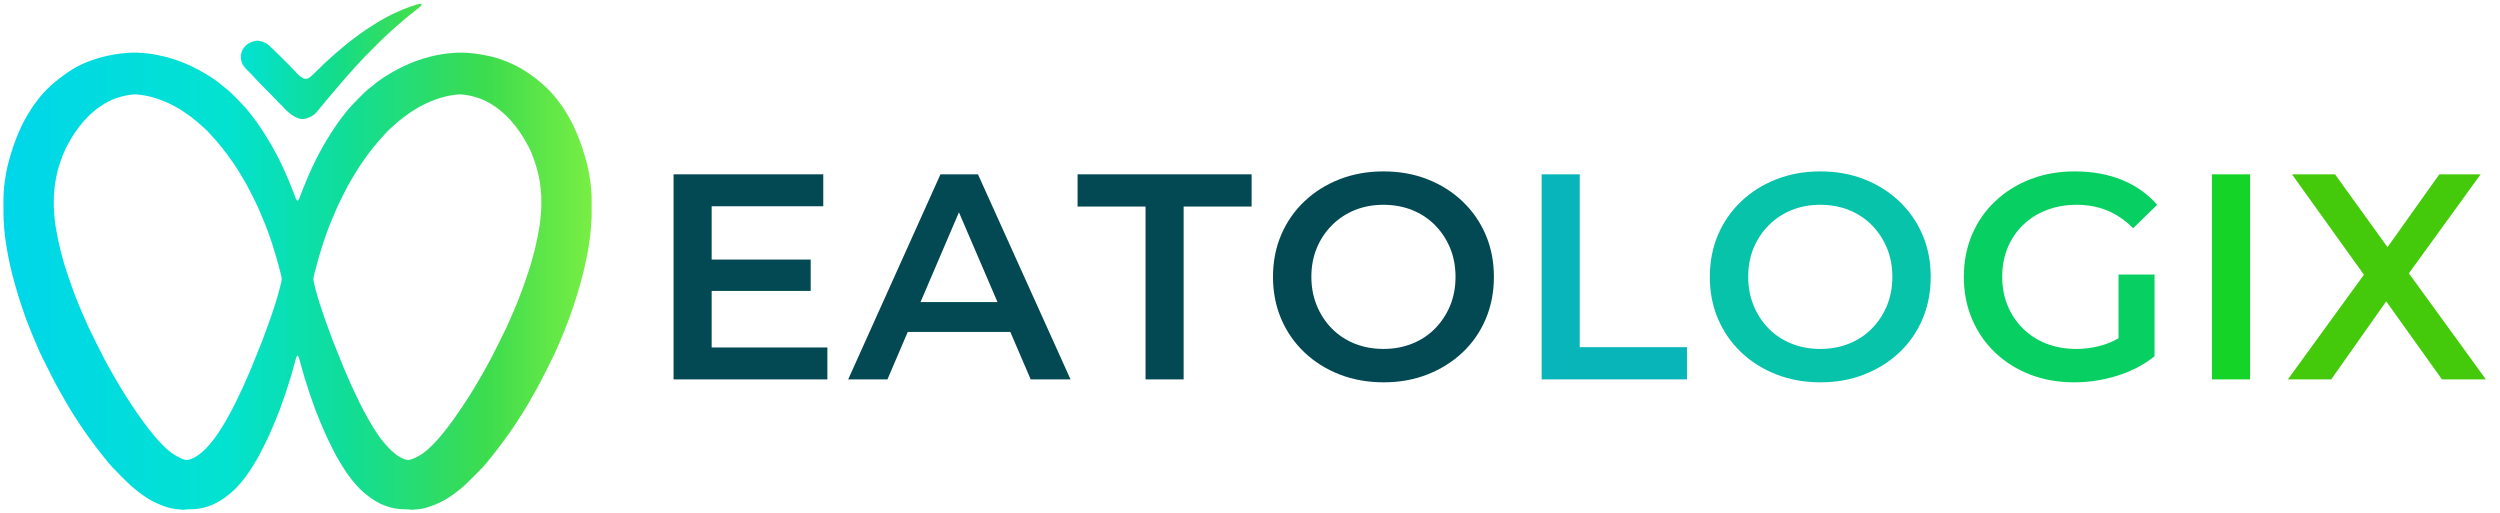
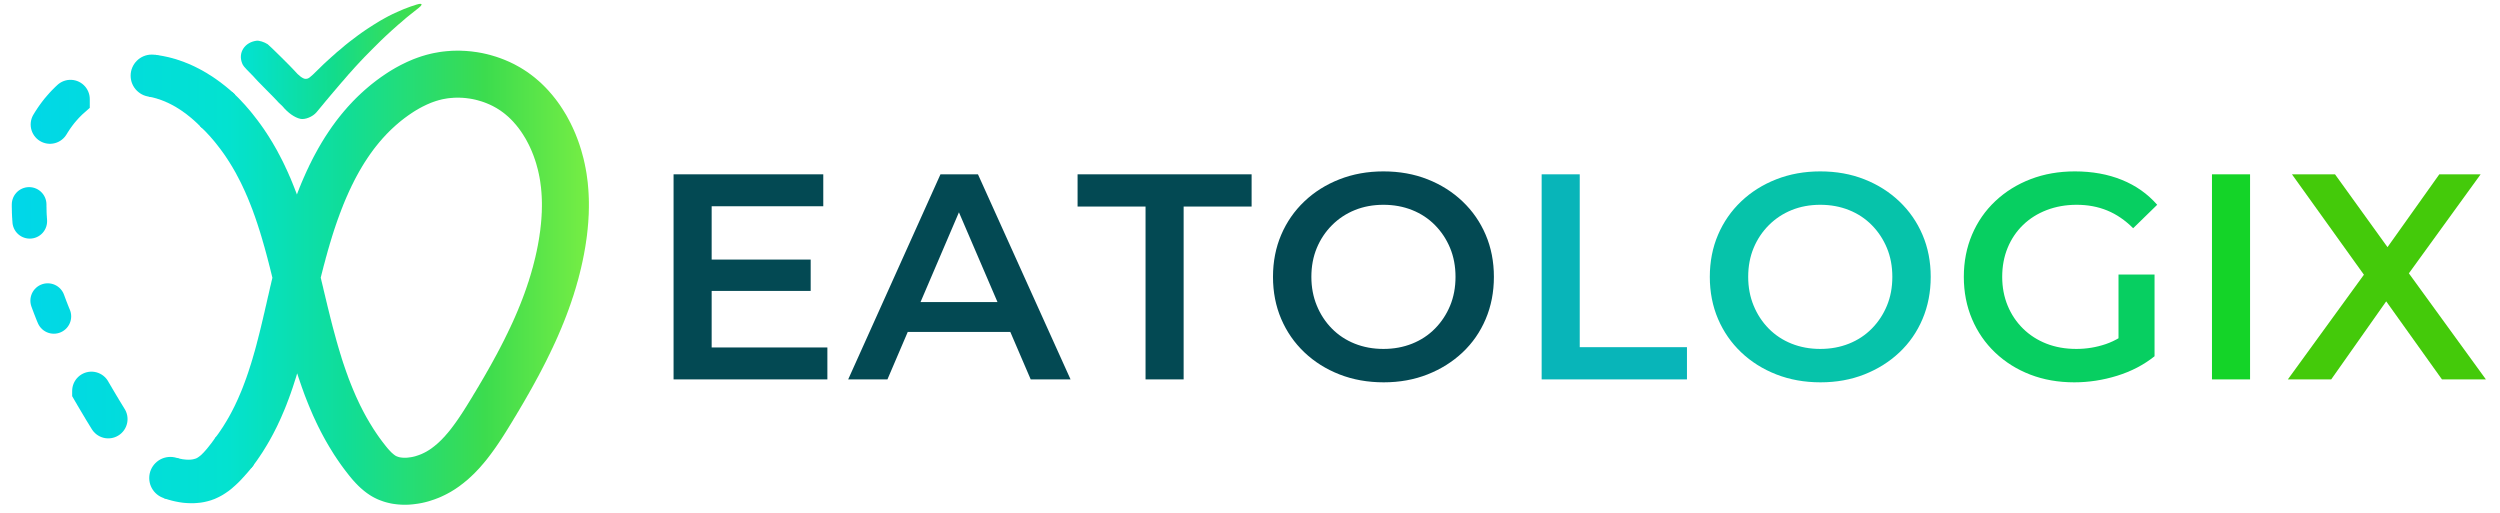
<svg xmlns="http://www.w3.org/2000/svg" viewBox="101 140 4369 896" role="img" aria-label="EATOLOGIX">
  <defs>
    <linearGradient id="hg" gradientUnits="userSpaceOnUse" x1="107" y1="0" x2="1134" y2="0">
      <stop offset="0" stop-color="#00D6EA" />
      <stop offset=".38" stop-color="#03E2D0" />
      <stop offset=".58" stop-color="#10DD98" />
      <stop offset=".82" stop-color="#3CDC4E" />
      <stop offset="1" stop-color="#78EE44" />
    </linearGradient>
    <linearGradient id="hc" gradientUnits="userSpaceOnUse" x1="530" y1="0" x2="840" y2="0">
      <stop offset="0" stop-color="#03E2D0" />
      <stop offset=".5" stop-color="#12DC8C" />
      <stop offset="1" stop-color="#46DE46" />
    </linearGradient>
  </defs>
-   <path d="M416.8,1030.5 C415.4,1030.2 413.3,1030.0 412.2,1030.0 C399.7,1029.9 377.5,1022.1 360.8,1012.0 C353.5,1007.6 343.5,1000.4 336.3,994.3 C334.6,992.8 331.7,990.5 330.0,989.0 C326.3,986.0 299.5,959.1 297.1,956.2 C296.3,955.1 294.7,953.3 293.6,952.2 C291.5,950.0 290.4,948.6 281.7,937.8 C256.1,905.8 233.3,872.6 215.0,840.5 C212.6,836.4 210.0,831.7 207.0,826.4 C205.8,824.4 204.1,821.5 203.2,819.8 C202.2,818.2 200.5,815.0 199.4,812.8 C198.3,810.5 196.7,807.7 196.0,806.4 C194.2,803.5 173.2,761.5 171.0,756.6 C170.1,754.5 168.3,750.4 167.0,747.5 C162.7,738.0 152.7,713.8 149.5,704.9 C148.7,702.8 147.3,699.2 146.5,697.1 C138.1,674.6 128.0,642.1 121.9,617.5 C117.3,599.1 113.0,577.4 110.5,559.0 C110.2,556.7 109.7,553.6 109.5,552.0 C109.2,550.4 109.0,548.0 109.0,546.5 C109.0,545.0 108.8,542.6 108.5,541.0 C108.2,539.4 108.0,536.3 108.0,534.0 C108.0,531.7 107.8,528.6 107.5,527.0 C106.8,522.8 106.8,479.2 107.5,475.0 C107.8,473.4 108.0,471.0 108.0,469.7 C108.0,468.3 108.2,465.6 108.5,463.7 C108.8,461.7 109.2,458.3 109.5,456.0 C112.0,437.2 115.9,421.2 123.7,397.3 C127.0,387.4 133.1,371.9 135.8,366.5 C136.7,364.7 138.1,361.5 139.0,359.5 C139.9,357.5 141.2,354.8 142.0,353.6 C142.7,352.3 144.1,349.8 145.0,348.0 C145.9,346.2 147.8,342.8 149.3,340.4 C154.6,331.8 157.1,327.8 158.5,325.8 C162.2,320.6 165.7,315.9 168.1,312.9 C169.6,311.1 171.7,308.5 172.8,307.2 C184.8,292.4 205.5,275.0 227.7,261.1 C247.1,249.0 274.3,239.4 301.8,235.0 C312.4,233.4 315.2,233.0 317.6,233.0 C318.8,233.0 321.3,232.8 323.0,232.5 C327.4,231.8 343.6,231.8 348.0,232.5 C349.7,232.8 352.4,233.0 354.0,233.0 C355.5,233.0 358.3,233.2 360.1,233.5 C369.1,234.8 370.9,235.1 376.5,236.2 C408.9,242.5 439.9,255.4 471.0,275.7 C478.1,280.3 486.5,286.8 500.2,298.1 C503.7,301.0 525.8,323.3 529.1,327.2 C541.0,341.4 548.8,351.7 557.5,364.8 C565.2,376.3 576.6,395.2 580.1,402.2 C581.0,403.9 582.3,406.3 583.0,407.5 C584.8,410.4 593.9,428.7 596.2,434.0 C597.3,436.3 598.9,440.0 599.9,442.3 C600.9,444.6 602.3,447.8 603.0,449.5 C603.7,451.1 605.1,454.3 606.0,456.5 C608.4,461.9 615.0,478.8 616.9,484.0 C619.9,492.7 622.1,492.7 625.1,484.0 C627.0,478.8 633.6,461.9 636.0,456.5 C636.9,454.3 638.3,451.1 639.0,449.5 C639.7,447.8 641.1,444.6 642.1,442.3 C643.1,440.0 644.7,436.3 645.8,434.0 C648.1,428.7 657.2,410.4 659.0,407.5 C659.7,406.3 661.0,403.9 661.9,402.2 C665.4,395.2 676.8,376.3 684.5,364.8 C693.2,351.7 701.0,341.4 712.9,327.2 C716.2,323.3 738.3,301.0 741.8,298.1 C755.5,286.8 763.9,280.3 771.0,275.7 C802.1,255.4 833.1,242.5 865.5,236.2 C871.1,235.1 872.9,234.8 881.9,233.5 C883.7,233.2 886.5,233.0 888.0,233.0 C889.6,233.0 892.3,232.8 894.0,232.5 C896.2,232.2 900.0,232.0 906.5,232.0 C913.0,232.0 916.8,232.2 919.0,232.5 C920.7,232.8 923.2,233.0 924.4,233.0 C929.9,233.0 952.5,236.9 962.5,239.5 C975.7,243.0 989.9,248.4 1002.8,254.9 C1025.8,266.4 1054.3,288.9 1069.2,307.2 C1070.3,308.5 1072.4,311.1 1073.9,312.9 C1076.3,315.9 1079.8,320.6 1083.5,325.8 C1084.9,327.8 1087.4,331.8 1092.7,340.4 C1094.2,342.8 1096.1,346.2 1097.0,348.0 C1097.9,349.8 1099.3,352.3 1100.0,353.6 C1100.8,354.8 1102.1,357.5 1103.0,359.5 C1103.9,361.5 1105.3,364.7 1106.2,366.5 C1108.9,371.9 1115.0,387.4 1118.3,397.3 C1126.1,421.2 1130.0,437.2 1132.5,456.0 C1132.8,458.3 1133.2,461.7 1133.5,463.7 C1133.8,465.6 1134.0,468.3 1134.0,469.7 C1134.0,471.0 1134.2,473.4 1134.5,475.0 C1134.9,477.3 1135.0,481.9 1135.0,501.0 C1135.0,520.1 1134.9,524.7 1134.5,527.0 C1134.2,528.6 1134.0,531.7 1134.0,534.0 C1134.0,536.3 1133.8,539.4 1133.5,541.0 C1133.2,542.6 1133.0,545.0 1133.0,546.5 C1133.0,548.0 1132.8,550.4 1132.5,552.0 C1132.3,553.6 1131.8,556.7 1131.5,559.0 C1129.0,577.4 1124.7,599.1 1120.1,617.5 C1114.0,642.1 1103.9,674.6 1095.5,697.1 C1094.7,699.2 1093.3,702.8 1092.5,704.9 C1089.3,713.8 1079.3,738.0 1075.0,747.5 C1073.7,750.4 1071.9,754.5 1071.0,756.6 C1068.8,761.5 1047.8,803.5 1046.0,806.4 C1045.3,807.7 1043.7,810.5 1042.6,812.8 C1041.5,815.0 1039.8,818.2 1038.8,819.8 C1037.9,821.5 1036.2,824.4 1035.1,826.3 C1034.0,828.3 1032.2,831.5 1031.0,833.5 C1029.8,835.5 1028.0,838.7 1026.9,840.7 C1008.9,872.3 985.9,905.9 960.3,937.8 C951.6,948.6 950.5,950.0 948.4,952.2 C947.3,953.3 945.7,955.1 944.9,956.2 C942.5,959.1 915.7,986.0 912.0,989.0 C910.3,990.5 907.4,992.8 905.7,994.3 C898.5,1000.4 888.5,1007.6 881.2,1012.0 C864.7,1021.9 841.8,1030.0 830.1,1030.0 C829.2,1030.0 826.8,1030.2 824.8,1030.5 C821.3,1031.0 820.7,1031.0 817.2,1030.5 C814.9,1030.2 811.3,1030.0 807.5,1030.0 C784.7,1030.0 762.5,1021.6 742.7,1005.5 C740.5,1003.7 737.5,1001.3 736.2,1000.2 C733.0,997.6 727.0,991.7 724.6,988.7 C723.5,987.3 721.6,985.1 720.3,983.8 C719.1,982.5 717.2,980.2 716.0,978.7 C714.8,977.1 713.0,974.7 711.9,973.3 C707.3,967.6 697.9,952.9 689.3,938.0 C686.9,934.0 674.1,908.4 672.0,903.5 C671.1,901.5 669.3,897.4 668.0,894.5 C663.8,885.2 655.5,865.0 652.4,856.8 C646.1,840.0 637.6,814.8 633.9,802.3 C632.5,797.3 630.7,791.4 630.1,789.3 C629.5,787.2 628.2,782.4 627.2,778.6 C621.2,755.8 620.8,755.8 614.8,778.6 C613.8,782.4 612.5,787.2 611.9,789.3 C611.3,791.4 609.5,797.3 608.1,802.3 C604.4,814.8 595.9,840.0 589.6,856.8 C586.5,865.0 578.2,885.2 574.0,894.5 C572.7,897.4 570.9,901.5 570.0,903.5 C567.9,908.4 555.1,934.0 552.7,938.0 C544.1,952.9 534.7,967.6 530.1,973.3 C529.0,974.7 527.2,977.1 526.0,978.7 C524.8,980.2 522.9,982.5 521.7,983.8 C520.4,985.1 518.5,987.3 517.4,988.7 C515.0,991.7 509.0,997.6 505.8,1000.2 C504.5,1001.3 501.5,1003.7 499.3,1005.5 C479.5,1021.7 457.4,1030.0 434.3,1030.0 C430.6,1030.0 426.9,1030.2 425.0,1030.5 C421.3,1031.1 420.4,1031.1 416.8,1030.5 Z M433.5,942.6 C447.6,938.1 462.9,924.3 479.5,901.1 C481.0,899.0 483.1,895.8 484.3,893.9 C485.5,892.0 487.7,888.5 489.3,886.0 C490.9,883.5 492.5,881.0 492.8,880.3 C493.4,879.2 494.1,877.9 498.8,869.9 C499.8,868.2 501.3,865.4 502.1,863.8 C503.0,862.1 504.3,859.7 505.0,858.5 C506.8,855.6 516.2,836.8 518.0,832.5 C518.8,830.7 520.5,826.9 521.9,824.2 C523.3,821.4 525.2,817.4 526.2,815.2 C527.1,813.0 528.9,809.1 530.0,806.5 C533.0,799.9 535.5,794.0 537.0,790.5 C537.7,788.9 539.1,785.7 540.0,783.5 C542.2,778.4 557.6,740.1 559.6,734.8 C560.4,732.6 561.9,728.4 563.0,725.5 C564.1,722.6 565.6,718.3 566.5,716.0 C576.6,689.2 585.7,661.0 590.5,641.3 C594.1,627.0 594.0,627.9 591.2,616.8 C585.3,594.3 581.9,582.0 578.8,573.0 C577.8,570.0 576.4,565.6 575.7,563.3 C575.0,561.0 573.4,556.4 572.2,553.0 C570.9,549.6 569.2,544.8 568.3,542.3 C566.7,537.6 562.9,528.2 560.0,521.5 C559.1,519.3 557.2,514.9 555.8,511.7 C554.5,508.5 552.4,503.7 551.3,501.0 C548.5,494.9 535.2,468.2 532.8,464.2 C531.9,462.5 530.2,459.5 529.0,457.5 C524.0,448.7 513.5,431.7 511.6,429.1 C510.8,428.1 508.3,424.4 506.0,421.0 C503.7,417.6 499.4,411.6 496.4,407.7 C491.7,401.4 488.5,397.5 479.0,386.1 C477.8,384.7 475.4,382.0 473.6,380.2 C471.9,378.3 469.5,375.7 468.4,374.3 C466.1,371.5 459.7,365.2 457.0,363.0 C456.0,362.2 453.9,360.3 452.3,358.8 C444.5,351.2 426.4,337.6 414.6,330.5 C393.1,317.5 367.6,308.2 348.1,306.0 C346.2,305.8 343.8,305.5 342.8,305.3 C331.4,303.5 307.1,308.9 291.1,317.0 C283.0,321.0 270.3,329.6 264.7,334.8 C263.7,335.8 262.0,337.2 261.0,338.0 C258.3,340.2 250.9,347.5 248.6,350.3 C247.5,351.7 245.8,353.7 244.8,354.7 C239.2,360.7 226.4,379.3 222.5,387.1 C221.8,388.3 220.7,390.3 220.0,391.5 C214.3,400.9 207.2,418.8 202.1,436.8 C200.8,441.5 198.3,453.8 197.5,459.3 C197.2,461.4 196.8,464.7 196.5,466.7 C196.2,468.6 196.0,471.1 196.0,472.2 C196.0,473.3 195.8,475.4 195.5,477.0 C194.8,481.1 194.8,505.9 195.5,510.0 C195.8,511.6 196.0,514.3 196.0,516.0 C196.0,517.7 196.2,520.4 196.5,522.0 C196.8,523.6 197.0,525.6 197.0,526.5 C197.0,527.4 197.2,529.5 197.5,531.1 C197.7,532.8 198.3,536.3 198.7,538.8 C199.9,546.9 205.3,572.7 206.7,577.4 C207.1,578.7 208.4,583.7 209.7,588.5 C212.6,600.0 213.7,603.4 219.2,619.8 C228.1,646.1 232.8,658.6 242.9,682.8 C245.4,688.7 246.7,691.6 252.1,703.8 C253.3,706.4 255.1,710.3 256.0,712.5 C258.5,718.1 282.3,765.8 284.0,768.5 C284.7,769.7 286.1,772.2 287.0,774.0 C287.9,775.8 289.3,778.3 290.0,779.5 C290.7,780.7 291.8,782.6 292.4,783.7 C292.9,784.9 294.2,787.2 295.2,788.8 C296.1,790.5 297.8,793.5 299.0,795.5 C304.7,805.5 312.3,818.2 316.1,824.4 C317.4,826.5 319.2,829.4 320.1,830.9 C321.9,833.8 331.6,848.7 333.8,851.8 C338.4,858.7 343.1,865.5 344.8,867.8 C345.8,869.3 347.7,871.9 348.9,873.6 C356.1,883.7 363.5,893.3 370.2,901.2 C371.7,902.9 373.8,905.5 375.0,906.9 C378.0,910.5 390.3,923.0 393.3,925.4 C394.7,926.6 396.6,928.1 397.5,928.9 C402.4,933.3 414.8,940.4 421.0,942.5 C426.2,944.2 428.4,944.3 433.5,942.6 Z M820.5,942.6 C827.0,940.6 839.4,933.5 844.5,928.9 C845.4,928.1 847.3,926.6 848.7,925.4 C851.7,923.0 864.0,910.5 867.0,906.9 C868.2,905.5 870.3,902.9 871.8,901.2 C878.5,893.3 885.9,883.7 893.1,873.6 C894.3,871.9 896.2,869.3 897.2,867.8 C898.9,865.5 903.6,858.7 908.2,851.8 C910.4,848.7 920.1,833.8 921.9,830.9 C922.8,829.4 924.6,826.5 925.9,824.4 C929.7,818.2 937.3,805.5 943.0,795.5 C944.2,793.5 945.9,790.5 946.8,788.8 C947.8,787.2 949.1,784.9 949.6,783.7 C950.2,782.6 951.3,780.7 952.0,779.5 C952.7,778.3 954.1,775.8 955.0,774.0 C955.9,772.2 957.3,769.7 958.0,768.5 C959.7,765.8 983.5,718.1 986.0,712.5 C986.9,710.3 988.7,706.4 989.9,703.8 C995.3,691.6 996.6,688.7 999.1,682.8 C1009.2,658.6 1013.9,646.1 1022.8,619.8 C1028.3,603.4 1029.4,600.0 1032.3,588.5 C1033.6,583.7 1034.9,578.7 1035.3,577.4 C1036.7,572.7 1042.1,546.9 1043.3,538.8 C1043.7,536.3 1044.3,532.8 1044.5,531.1 C1044.8,529.5 1045.0,527.4 1045.0,526.5 C1045.0,525.6 1045.2,523.6 1045.5,522.0 C1045.8,520.4 1046.0,517.7 1046.0,516.0 C1046.0,514.3 1046.2,511.6 1046.5,510.0 C1046.9,507.8 1047.0,504.2 1047.0,493.5 C1047.0,482.8 1046.9,479.2 1046.5,477.0 C1046.2,475.4 1046.0,473.3 1046.0,472.2 C1046.0,471.1 1045.8,468.6 1045.5,466.7 C1045.2,464.7 1044.8,461.4 1044.5,459.3 C1041.5,437.4 1031.2,406.6 1022.0,391.5 C1021.3,390.3 1020.2,388.3 1019.5,387.1 C1015.6,379.3 1002.8,360.7 997.2,354.7 C996.2,353.7 994.5,351.7 993.4,350.3 C991.1,347.5 983.7,340.2 981.0,338.0 C980.0,337.2 978.3,335.8 977.3,334.8 C971.7,329.6 959.0,321.0 950.9,317.0 C934.9,308.9 910.6,303.5 899.2,305.3 C898.2,305.5 895.8,305.8 893.9,306.0 C874.4,308.2 848.9,317.5 827.4,330.5 C815.6,337.6 797.5,351.2 789.7,358.8 C788.1,360.3 786.0,362.2 785.0,363.0 C782.3,365.2 775.9,371.5 773.6,374.3 C772.5,375.7 770.1,378.3 768.4,380.2 C766.6,382.0 764.2,384.7 763.0,386.1 C753.5,397.5 750.3,401.4 745.6,407.7 C742.6,411.6 738.3,417.6 736.0,421.0 C733.7,424.4 731.2,428.1 730.4,429.1 C728.5,431.7 718.0,448.7 713.0,457.5 C711.8,459.5 710.1,462.5 709.2,464.2 C706.8,468.2 693.5,494.9 690.7,501.0 C689.6,503.7 687.5,508.5 686.2,511.7 C684.8,514.9 682.9,519.3 682.0,521.5 C679.1,528.2 675.3,537.6 673.7,542.3 C672.8,544.8 671.1,549.6 669.8,553.0 C668.6,556.4 667.0,561.0 666.3,563.3 C665.6,565.6 664.2,570.0 663.2,573.0 C660.1,582.0 656.7,594.3 650.8,616.8 C648.2,626.9 648.2,627.6 649.8,634.6 C654.6,654.5 656.8,662.1 664.3,684.2 C669.6,700.0 672.0,706.6 675.5,716.0 C676.4,718.3 677.9,722.6 679.0,725.5 C680.1,728.4 681.6,732.6 682.4,734.8 C684.4,740.1 699.8,778.4 702.0,783.5 C702.9,785.7 704.3,788.9 705.0,790.5 C706.5,794.0 709.0,799.9 712.0,806.5 C713.1,809.1 714.9,813.0 715.8,815.2 C716.8,817.4 718.7,821.4 720.1,824.2 C721.5,826.9 723.2,830.7 724.0,832.5 C725.8,836.8 735.2,855.6 737.0,858.5 C737.7,859.7 739.0,862.1 739.9,863.8 C740.7,865.4 742.2,868.2 743.2,869.8 C744.1,871.5 745.7,874.3 746.7,876.0 C747.8,877.7 748.8,879.7 749.2,880.3 C749.5,881.0 751.1,883.5 752.7,886.0 C754.3,888.5 756.5,892.0 757.7,893.9 C770.3,914.1 788.5,933.1 801.6,939.7 C810.2,944.1 814.2,944.7 820.5,942.6 Z" fill="url(#hg)" fill-rule="evenodd" />
+   <path d="M478.8,330.7 L480.5,332.3 L482.2,333.9 L483.8,335.5 L485.4,337.1 L487.1,338.7 L488.7,340.3 L490.3,342.0 L491.9,343.6 L493.4,345.3 L495.0,347.0 L496.5,348.6 L498.1,350.3 L499.6,352.0 L501.1,353.8 L502.6,355.5 L504.1,357.2 L505.6,359.0 L507.1,360.7 L508.5,362.5 L510.0,364.3 L511.4,366.1 L512.8,367.9 L514.2,369.7 L515.6,371.5 L517.0,373.3 L518.4,375.1 L519.8,377.0 L521.1,378.8 L522.5,380.6 L523.8,382.5 L525.2,384.4 L526.5,386.3 L527.8,388.1 L529.1,390.0 L530.3,391.9 L531.6,393.8 L532.9,395.7 L534.1,397.7 L535.4,399.6 L536.6,401.5 L537.8,403.5 L539.0,405.4 L540.2,407.4 L541.4,409.3 L542.6,411.3 L543.7,413.3 L544.9,415.3 L546.0,417.2 L547.1,419.2 L548.3,421.2 L549.4,423.2 L550.5,425.3 L551.5,427.3 L552.6,429.3 L553.7,431.3 L554.7,433.4 L555.8,435.4 L556.8,437.4 L557.9,439.5 L558.9,441.5 L559.9,443.6 L560.9,445.7 L561.9,447.7 L562.8,449.8 L563.8,451.9 L564.8,453.9 L565.7,456.0 L566.7,458.1 L567.6,460.2 L568.5,462.3 L569.4,464.4 L570.4,466.5 L571.3,468.6 L572.1,470.7 L573.0,472.8 L573.9,475.0 L574.7,477.1 L575.6,479.2 L576.4,481.3 L577.3,483.5 L578.1,485.6 L578.9,487.7 L579.8,489.9 L580.6,492.0 L581.4,494.2 L582.2,496.3 L582.9,498.5 L583.7,500.6 L584.5,502.8 L585.3,504.9 L586.0,507.1 L586.8,509.3 L587.5,511.4 L588.2,513.6 L589.0,515.8 L589.7,518.0 L590.4,520.1 L591.1,522.3 L591.8,524.5 L592.5,526.7 L593.2,528.8 L593.9,531.0 L594.6,533.2 L595.3,535.4 L595.9,537.6 L596.6,539.8 L597.3,542.0 L597.9,544.2 L598.6,546.4 L599.2,548.6 L599.8,550.8 L600.5,553.0 L601.1,555.2 L601.7,557.4 L602.4,559.6 L603.0,561.8 L603.6,564.0 L604.2,566.2 L604.8,568.4 L605.4,570.6 L606.0,572.8 L606.6,575.1 L607.2,577.3 L607.8,579.5 L608.4,581.7 L608.9,583.9 L609.5,586.1 L610.1,588.3 L610.7,590.6 L611.2,592.8 L611.8,595.0 L612.4,597.2 L612.9,599.4 L613.5,601.7 L614.0,603.9 L614.6,606.1 L615.1,608.3 L615.7,610.6 L616.2,612.8 L616.8,615.0 L617.3,617.2 L617.9,619.5 L618.4,621.7 L618.9,623.9 L619.5,626.1 L620.0,628.4 L620.6,630.6 L621.1,632.8 L621.6,635.0 L622.2,637.3 L622.7,639.5 L623.2,641.7 L623.8,644.0 L624.3,646.2 L624.8,648.4 L625.4,650.6 L625.9,652.9 L626.4,655.1 L626.9,657.3 L627.5,659.6 L628.0,661.8 L628.5,664.0 L629.1,666.2 L629.6,668.5 L630.1,670.7 L630.7,672.9 L631.2,675.1 L631.7,677.4 L632.3,679.6 L632.8,681.8 L633.3,684.1 L633.9,686.3 L634.4,688.5 L635.0,690.7 L635.5,693.0 L636.1,695.2 L636.6,697.4 L637.2,699.6 L637.7,701.8 L638.3,704.1 L638.8,706.3 L639.4,708.5 L640.0,710.7 L640.5,713.0 L641.1,715.2 L641.7,717.4 L642.2,719.6 L642.8,721.8 L643.4,724.0 L644.0,726.3 L644.6,728.5 L645.2,730.7 L645.8,732.9 L646.4,735.1 L647.0,737.3 L647.6,739.5 L648.2,741.7 L648.8,743.9 L649.4,746.1 L650.0,748.4 L650.7,750.6 L651.3,752.8 L651.9,755.0 L652.6,757.2 L653.2,759.4 L653.9,761.6 L654.5,763.7 L655.2,765.9 L655.8,768.1 L656.5,770.3 L657.2,772.5 L657.9,774.7 L658.5,776.9 L659.2,779.1 L659.9,781.3 L660.6,783.4 L661.3,785.6 L662.0,787.8 L662.8,790.0 L663.5,792.1 L664.2,794.3 L665.0,796.5 L665.7,798.6 L666.5,800.8 L667.2,803.0 L668.0,805.1 L668.8,807.3 L669.6,809.4 L670.3,811.6 L671.1,813.7 L671.9,815.9 L672.7,818.0 L673.6,820.2 L674.4,822.3 L675.2,824.4 L676.1,826.6 L676.9,828.7 L677.8,830.8 L678.6,832.9 L679.5,835.0 L680.4,837.2 L681.3,839.3 L682.2,841.4 L683.1,843.5 L684.0,845.6 L684.9,847.7 L685.8,849.8 L686.8,851.9 L687.7,853.9 L688.7,856.0 L689.7,858.1 L690.6,860.2 L691.6,862.2 L692.6,864.3 L693.6,866.4 L694.6,868.4 L695.7,870.5 L696.7,872.5 L697.7,874.6 L698.8,876.6 L699.8,878.6 L700.9,880.6 L702.0,882.7 L703.1,884.7 L704.2,886.7 L705.3,888.7 L706.4,890.7 L707.6,892.7 L708.7,894.7 L709.9,896.6 L711.0,898.6 L712.2,900.6 L713.4,902.5 L714.6,904.5 L715.8,906.4 L717.0,908.4 L718.2,910.3 L719.4,912.3 L720.7,914.2 L722.0,916.1 L723.2,918.0 L724.5,919.9 L725.8,921.8 L727.1,923.7 L728.4,925.6 L729.7,927.4 L731.0,929.3 L732.4,931.1 L733.7,933.0 L735.1,934.8 L736.5,936.7 L737.9,938.5 L739.3,940.3 L740.7,942.1 L742.1,943.9 L743.5,945.7 L745.0,947.5 L746.4,949.2 L747.9,951.0 L749.4,952.7 L751.0,954.4 L752.5,956.1 L754.1,957.7 L755.7,959.4 L757.4,961.0 L759.0,962.5 L760.8,964.0 L762.5,965.5 L764.3,966.9 L766.1,968.3 L768.0,969.6 L769.9,970.9 L771.9,972.1 L773.9,973.2 L775.9,974.2 L778.0,975.2 L780.1,976.0 L782.3,976.8 L784.5,977.6 L786.6,978.2 L788.9,978.8 L791.1,979.3 L793.3,979.8 L795.6,980.1 L797.9,980.4 L800.2,980.7 L802.4,980.8 L804.7,981.0 L807.0,981.0 L809.3,981.0 L811.6,981.0 L813.9,980.9 L816.2,980.7 L818.4,980.5 L820.7,980.2 L823.0,979.9 L825.3,979.6 L827.5,979.2 L829.8,978.8 L832.0,978.3 L834.2,977.8 L836.5,977.2 L838.7,976.6 L840.9,975.9 L843.0,975.2 L845.2,974.5 L847.4,973.7 L849.5,972.9 L851.6,972.1 L853.8,971.2 L855.8,970.3 L857.9,969.3 L860.0,968.3 L862.0,967.3 L864.1,966.2 L866.1,965.1 L868.1,964.0 L870.0,962.8 L872.0,961.6 L873.9,960.4 L875.8,959.1 L877.7,957.8 L879.6,956.5 L881.4,955.1 L883.2,953.7 L885.1,952.3 L886.8,950.9 L888.6,949.4 L890.4,948.0 L892.1,946.5 L893.8,944.9 L895.5,943.4 L897.2,941.8 L898.8,940.2 L900.5,938.7 L902.1,937.0 L903.7,935.4 L905.2,933.7 L906.8,932.1 L908.4,930.4 L909.9,928.7 L911.4,926.9 L912.9,925.2 L914.4,923.5 L915.9,921.7 L917.3,920.0 L918.8,918.2 L920.2,916.4 L921.6,914.6 L923.0,912.8 L924.4,910.9 L925.8,909.1 L927.1,907.3 L928.5,905.4 L929.8,903.6 L931.2,901.7 L932.5,899.8 L933.8,898.0 L935.1,896.1 L936.4,894.2 L937.7,892.3 L939.0,890.4 L940.2,888.5 L941.5,886.6 L942.8,884.7 L944.0,882.7 L945.3,880.8 L946.5,878.9 L947.7,877.0 L948.9,875.0 L950.2,873.1 L951.4,871.1 L952.6,869.2 L953.8,867.2 L955.0,865.3 L956.2,863.3 L957.4,861.4 L958.6,859.4 L959.8,857.5 L961.0,855.5 L962.2,853.6 L963.3,851.6 L964.5,849.6 L965.7,847.7 L966.9,845.7 L968.1,843.8 L969.2,841.8 L970.4,839.8 L971.6,837.9 L972.8,835.9 L973.9,833.9 L975.1,831.9 L976.2,830.0 L977.4,828.0 L978.6,826.0 L979.7,824.0 L980.9,822.1 L982.0,820.1 L983.2,818.1 L984.3,816.1 L985.5,814.1 L986.6,812.1 L987.7,810.1 L988.9,808.2 L990.0,806.2 L991.1,804.2 L992.2,802.2 L993.4,800.2 L994.5,798.2 L995.6,796.2 L996.7,794.2 L997.8,792.2 L998.9,790.2 L1000.0,788.2 L1001.1,786.1 L1002.2,784.1 L1003.3,782.1 L1004.4,780.1 L1005.5,778.1 L1006.6,776.1 L1007.6,774.0 L1008.7,772.0 L1009.8,770.0 L1010.8,768.0 L1011.9,765.9 L1012.9,763.9 L1014.0,761.9 L1015.0,759.8 L1016.1,757.8 L1017.1,755.7 L1018.2,753.7 L1019.2,751.6 L1020.2,749.6 L1021.2,747.5 L1022.2,745.5 L1023.2,743.4 L1024.2,741.4 L1025.3,739.3 L1026.2,737.2 L1027.2,735.2 L1028.2,733.1 L1029.2,731.0 L1030.2,729.0 L1031.1,726.9 L1032.1,724.8 L1033.1,722.7 L1034.0,720.7 L1035.0,718.6 L1035.9,716.5 L1036.8,714.4 L1037.8,712.3 L1038.7,710.2 L1039.6,708.1 L1040.5,706.0 L1041.4,703.9 L1042.3,701.8 L1043.2,699.7 L1044.1,697.6 L1045.0,695.4 L1045.8,693.3 L1046.7,691.2 L1047.6,689.1 L1048.4,687.0 L1049.3,684.8 L1050.1,682.7 L1050.9,680.6 L1051.8,678.4 L1052.6,676.3 L1053.4,674.1 L1054.2,672.0 L1055.0,669.8 L1055.8,667.7 L1056.6,665.5 L1057.3,663.4 L1058.1,661.2 L1058.9,659.1 L1059.6,656.9 L1060.4,654.7 L1061.1,652.6 L1061.8,650.4 L1062.5,648.2 L1063.3,646.0 L1064.0,643.9 L1064.7,641.7 L1065.3,639.5 L1066.0,637.3 L1066.7,635.1 L1067.4,632.9 L1068.0,630.7 L1068.7,628.5 L1069.3,626.3 L1069.9,624.1 L1070.5,621.9 L1071.2,619.7 L1071.8,617.5 L1072.4,615.3 L1072.9,613.1 L1073.5,610.9 L1074.1,608.7 L1074.6,606.4 L1075.2,604.2 L1075.7,602.0 L1076.3,599.8 L1076.8,597.5 L1077.3,595.3 L1077.8,593.1 L1078.3,590.8 L1078.8,588.6 L1079.3,586.3 L1079.7,584.1 L1080.2,581.8 L1080.6,579.6 L1081.1,577.4 L1081.5,575.1 L1081.9,572.8 L1082.3,570.6 L1082.7,568.3 L1083.1,566.1 L1083.5,563.8 L1083.8,561.6 L1084.2,559.3 L1084.5,557.0 L1084.8,554.8 L1085.2,552.5 L1085.5,550.2 L1085.8,548.0 L1086.1,545.7 L1086.3,543.4 L1086.6,541.1 L1086.8,538.9 L1087.1,536.6 L1087.3,534.3 L1087.5,532.0 L1087.7,529.7 L1087.9,527.5 L1088.1,525.2 L1088.2,522.9 L1088.4,520.6 L1088.5,518.3 L1088.6,516.0 L1088.8,513.7 L1088.9,511.4 L1088.9,509.2 L1089.0,506.9 L1089.0,504.6 L1089.1,502.3 L1089.1,500.0 L1089.1,497.7 L1089.1,495.4 L1089.1,493.1 L1089.0,490.8 L1089.0,488.5 L1088.9,486.3 L1088.8,484.0 L1088.7,481.7 L1088.6,479.4 L1088.4,477.1 L1088.3,474.8 L1088.1,472.5 L1087.9,470.3 L1087.7,468.0 L1087.5,465.7 L1087.3,463.4 L1087.0,461.1 L1086.7,458.9 L1086.4,456.6 L1086.1,454.3 L1085.8,452.1 L1085.5,449.8 L1085.1,447.5 L1084.7,445.3 L1084.3,443.0 L1083.9,440.8 L1083.4,438.5 L1083.0,436.3 L1082.5,434.0 L1082.0,431.8 L1081.5,429.6 L1081.0,427.3 L1080.4,425.1 L1079.8,422.9 L1079.2,420.7 L1078.6,418.5 L1078.0,416.3 L1077.4,414.1 L1076.7,411.9 L1076.0,409.7 L1075.3,407.5 L1074.6,405.3 L1073.8,403.2 L1073.1,401.0 L1072.3,398.9 L1071.5,396.7 L1070.7,394.6 L1069.8,392.5 L1069.0,390.3 L1068.1,388.2 L1067.2,386.1 L1066.3,384.0 L1065.3,381.9 L1064.4,379.8 L1063.4,377.8 L1062.4,375.7 L1061.4,373.6 L1060.3,371.6 L1059.3,369.6 L1058.2,367.6 L1057.1,365.5 L1056.0,363.5 L1054.9,361.5 L1053.7,359.6 L1052.5,357.6 L1051.3,355.7 L1050.1,353.7 L1048.9,351.8 L1047.6,349.9 L1046.4,348.0 L1045.1,346.1 L1043.7,344.2 L1042.4,342.3 L1041.0,340.5 L1039.7,338.7 L1038.3,336.9 L1036.8,335.1 L1035.4,333.3 L1033.9,331.5 L1032.4,329.8 L1030.9,328.1 L1029.4,326.3 L1027.9,324.7 L1026.3,323.0 L1024.7,321.3 L1023.1,319.7 L1021.5,318.1 L1019.8,316.5 L1018.2,314.9 L1016.5,313.4 L1014.8,311.9 L1013.0,310.4 L1011.3,308.9 L1009.5,307.4 L1007.7,306.0 L1005.9,304.6 L1004.1,303.2 L1002.2,301.9 L1000.4,300.5 L998.5,299.2 L996.6,298.0 L994.7,296.7 L992.7,295.5 L990.8,294.3 L988.8,293.1 L986.8,292.0 L984.8,290.9 L982.8,289.8 L980.8,288.7 L978.7,287.7 L976.6,286.7 L974.6,285.7 L972.5,284.8 L970.4,283.9 L968.3,283.0 L966.1,282.1 L964.0,281.3 L961.9,280.5 L959.7,279.7 L957.6,279.0 L955.4,278.2 L953.2,277.6 L951.0,276.9 L948.8,276.3 L946.6,275.6 L944.4,275.1 L942.2,274.5 L939.9,274.0 L937.7,273.5 L935.4,273.0 L933.2,272.6 L930.9,272.2 L928.7,271.8 L926.4,271.5 L924.1,271.2 L921.9,270.9 L919.6,270.6 L917.3,270.4 L915.0,270.2 L912.8,270.0 L910.5,269.9 L908.2,269.8 L905.9,269.7 L903.6,269.6 L901.3,269.6 L899.0,269.6 L896.7,269.7 L894.4,269.7 L892.1,269.8 L889.9,270.0 L887.6,270.2 L885.3,270.3 L883.0,270.6 L880.7,270.8 L878.5,271.1 L876.2,271.4 L873.9,271.8 L871.7,272.2 L869.4,272.6 L867.2,273.0 L864.9,273.5 L862.7,274.0 L860.5,274.6 L858.3,275.1 L856.1,275.7 L853.9,276.4 L851.7,277.0 L849.5,277.7 L847.3,278.5 L845.1,279.2 L843.0,280.0 L840.8,280.8 L838.7,281.6 L836.6,282.5 L834.5,283.4 L832.4,284.3 L830.3,285.2 L828.2,286.2 L826.1,287.2 L824.1,288.2 L822.0,289.2 L820.0,290.2 L818.0,291.3 L815.9,292.4 L813.9,293.5 L811.9,294.6 L810.0,295.8 L808.0,296.9 L806.0,298.1 L804.1,299.3 L802.1,300.5 L800.2,301.8 L798.3,303.0 L796.4,304.3 L794.5,305.6 L792.6,306.9 L790.7,308.2 L788.9,309.5 L787.0,310.9 L785.2,312.2 L783.3,313.6 L781.5,315.0 L779.7,316.4 L777.9,317.8 L776.1,319.2 L774.3,320.7 L772.6,322.1 L770.8,323.6 L769.1,325.1 L767.3,326.6 L765.6,328.1 L763.9,329.6 L762.2,331.2 L760.5,332.7 L758.8,334.3 L757.2,335.8 L755.5,337.4 L753.9,339.0 L752.2,340.6 L750.6,342.3 L749.0,343.9 L747.4,345.5 L745.8,347.2 L744.3,348.9 L742.7,350.5 L741.2,352.2 L739.6,353.9 L738.1,355.6 L736.6,357.4 L735.1,359.1 L733.6,360.8 L732.1,362.6 L730.7,364.3 L729.2,366.1 L727.8,367.9 L726.3,369.7 L724.9,371.5 L723.5,373.3 L722.1,375.1 L720.7,376.9 L719.4,378.8 L718.0,380.6 L716.7,382.5 L715.3,384.3 L714.0,386.2 L712.7,388.1 L711.4,390.0 L710.1,391.9 L708.8,393.8 L707.6,395.7 L706.3,397.6 L705.1,399.5 L703.8,401.4 L702.6,403.4 L701.4,405.3 L700.2,407.3 L699.0,409.2 L697.8,411.2 L696.7,413.2 L695.5,415.1 L694.4,417.1 L693.2,419.1 L692.1,421.1 L691.0,423.1 L689.9,425.1 L688.8,427.1 L687.7,429.1 L686.6,431.2 L685.5,433.2 L684.5,435.2 L683.4,437.3 L682.4,439.3 L681.4,441.4 L680.4,443.4 L679.3,445.5 L678.3,447.5 L677.4,449.6 L676.4,451.7 L675.4,453.7 L674.4,455.8 L673.5,457.9 L672.5,460.0 L671.6,462.1 L670.7,464.2 L669.7,466.3 L668.8,468.4 L667.9,470.5 L667.0,472.6 L666.1,474.7 L665.2,476.8 L664.4,478.9 L663.5,481.0 L662.6,483.1 L661.8,485.3 L661.0,487.4 L660.1,489.5 L659.3,491.7 L658.5,493.8 L657.7,496.0 L656.8,498.1 L656.0,500.2 L655.3,502.4 L654.5,504.5 L653.7,506.7 L652.9,508.9 L652.1,511.0 L651.4,513.2 L650.6,515.3 L649.9,517.5 L649.1,519.7 L648.4,521.8 L647.7,524.0 L646.9,526.2 L646.2,528.4 L645.5,530.5 L644.8,532.7 L644.1,534.9 L643.4,537.1 L642.7,539.3 L642.0,541.4 L641.4,543.6 L640.7,545.8 L640.0,548.0 L639.4,550.2 L638.7,552.4 L638.0,554.6 L637.4,556.8 L636.8,559.0 L636.1,561.2 L635.5,563.4 L634.8,565.6 L634.2,567.8 L633.6,570.0 L633.0,572.2 L632.4,574.4 L631.8,576.6 L631.1,578.8 L630.5,581.0 L630.0,583.3 L629.4,585.5 L628.8,587.7 L628.2,589.9 L627.6,592.1 L627.0,594.3 L626.4,596.5 L625.9,598.8 L625.3,601.0 L624.7,603.2 L624.2,605.4 L623.6,607.6 L623.0,609.9 L622.5,612.1 L621.9,614.3 L621.4,616.5 L620.8,618.8 L620.3,621.0 L619.8,623.2 L619.2,625.4 L618.7,627.7 L618.2,629.9 L617.6,632.1 L617.1,634.3 L616.6,636.6 L616.1,638.8 L615.5,641.0 L615.0,643.3 L614.5,645.5 L614.0,647.7 L613.4,650.0 L612.9,652.2 L612.4,654.4 L611.9,656.7 L611.4,658.9 L610.9,661.1 L610.4,663.3 L609.9,665.6 L609.3,667.8 L608.8,670.0 L608.3,672.3 L607.8,674.5 L607.3,676.7 L606.8,679.0 L606.3,681.2 L605.8,683.4 L605.2,685.7 L604.7,687.9 L604.2,690.1 L603.7,692.4 L603.2,694.6 L602.7,696.8 L602.1,699.1 L601.6,701.3 L601.1,703.5 L600.6,705.8 L600.1,708.0 L599.5,710.2 L599.0,712.4 L598.5,714.7 L597.9,716.9 L597.4,719.1 L596.9,721.4 L596.3,723.6 L595.8,725.8 L595.2,728.0 L594.7,730.3 L594.1,732.5 L593.6,734.7 L593.0,736.9 L592.4,739.1 L591.9,741.4 L591.3,743.6 L590.7,745.8 L590.1,748.0 L589.6,750.2 L589.0,752.4 L588.4,754.7 L587.8,756.9 L587.2,759.1 L586.6,761.3 L586.0,763.5 L585.4,765.7 L584.7,767.9 L584.1,770.1 L583.5,772.3 L582.8,774.5 L582.2,776.7 L581.6,778.9 L580.9,781.1 L580.2,783.3 L579.6,785.5 L578.9,787.7 L578.2,789.9 L577.5,792.0 L576.8,794.2 L576.1,796.4 L575.4,798.6 L574.7,800.8 L574.0,802.9 L573.3,805.1 L572.5,807.3 L571.8,809.4 L571.0,811.6 L570.3,813.8 L569.5,815.9 L568.7,818.1 L567.9,820.2 L567.2,822.4 L566.3,824.5 L565.5,826.7 L564.7,828.8 L563.9,830.9 L563.1,833.1 L562.2,835.2 L561.4,837.3 L560.5,839.5 L559.6,841.6 L558.7,843.7 L557.8,845.8 L556.9,847.9 L556.0,850.0 L555.1,852.1 L554.2,854.2 L553.2,856.3 L552.3,858.4 L551.3,860.4 L550.3,862.5 L549.4,864.6 L548.4,866.6 L547.4,868.7 L546.3,870.8 L545.3,872.8 L544.3,874.8 L543.2,876.9 L542.2,878.9 L541.1,880.9 L540.0,883.0 L538.9,885.0 L537.8,887.0 L536.7,889.0 L535.6,891.0 L534.4,892.9 L533.3,894.9 L532.1,896.9 L530.9,898.9 L529.7,900.8 L528.5,902.8 L527.3,904.7 L526.1,906.7 L524.9,908.6 L523.6,910.5 L522.3,912.4 L521.1,914.3 L519.8,916.2 L518.5,918.1 L517.2,920.0 L515.9,921.9 L514.5,923.7 L513.2,925.6 L511.8,927.4 L510.5,929.3 L509.1,931.1 L508.3,932.1" fill="none" stroke="url(#hg)" stroke-width="82.1" stroke-linecap="butt" stroke-linejoin="round" />
+   <path d="M478.9,902.9 L477.8,904.4 L476.8,905.8 L475.7,907.1 L474.7,908.5 L473.7,910.0 L472.6,911.4 L471.6,912.9 L470.6,914.2 L469.6,915.5 L468.4,917.0 L467.3,918.4 L466.2,919.8 L465.2,921.1 L464.2,922.3 L463.2,923.6 L462.2,924.8 L461.1,926.0 L460.1,927.2 L459.1,928.3 L458.1,929.4 L457.2,930.4 L456.3,931.4 L455.3,932.3 L454.4,933.3 L453.5,934.2 L452.6,935.0 L451.8,935.7 L451.0,936.4 L450.2,937.0 L449.4,937.6 L448.6,938.2 L447.9,938.7 L447.3,939.1 L446.6,939.6 L446.0,939.9 L445.6,940.2 L445.0,940.5 L444.2,940.9 L443.5,941.2 L442.9,941.4 L442.1,941.7 L441.2,941.9 L440.3,942.2 L439.4,942.4 L438.6,942.6 L437.7,942.8 L436.7,942.9 L435.6,943.1 L434.5,943.2 L433.4,943.3 L432.3,943.3 L431.1,943.3 L429.9,943.4 L428.7,943.3 L427.5,943.3 L426.3,943.2 L425.0,943.1 L423.8,943.0 L422.5,942.8 L421.1,942.7 L419.8,942.5 L418.5,942.2 L417.2,942.0 L415.8,941.7 L414.5,941.4 L413.1,941.1 L411.7,940.7 L410.3,940.3 L387.0,1010.4 L389.4,1011.3 L391.8,1012.1 L394.3,1012.9 L396.7,1013.6 L399.2,1014.3 L401.7,1015.0 L404.3,1015.6 L406.9,1016.2 L409.4,1016.7 L412.0,1017.2 L414.7,1017.7 L417.4,1018.1 L420.1,1018.5 L422.8,1018.8 L425.6,1019.0 L428.3,1019.2 L431.1,1019.3 L434.0,1019.4 L436.8,1019.4 L439.7,1019.4 L442.6,1019.2 L445.6,1019.0 L448.6,1018.7 L451.7,1018.4 L454.7,1017.9 L457.6,1017.4 L460.7,1016.7 L463.7,1016.0 L466.9,1015.1 L470.0,1014.2 L472.9,1013.1 L476.0,1012.0 L479.1,1010.6 L482.1,1009.2 L484.9,1007.8 L487.7,1006.3 L490.5,1004.7 L493.0,1003.1 L495.5,1001.5 L497.9,999.8 L500.3,998.2 L502.6,996.4 L504.8,994.7 L506.8,993.0 L508.8,991.2 L510.8,989.5 L512.8,987.7 L514.7,985.9 L516.5,984.2 L518.2,982.5 L519.9,980.8 L521.6,979.1 L523.2,977.4 L524.8,975.6 L526.4,973.9 L528.0,972.2 L529.4,970.5 L530.9,968.9 L532.3,967.3 L533.8,965.6 L535.3,963.8 L536.7,962.2 L538.1,960.5 L539.5,958.8 L540.9,957.1 L542.3,955.3 L543.6,953.5 L544.9,951.7 Z" fill="url(#hg)" />
+   <circle cx="398.7" cy="975.4" r="36.9" fill="url(#hg)" />
+   <path d="M360.9,308.8 L362.4,309.1 L363.9,309.5 L365.5,309.8 L367.0,310.1 L368.6,310.5 L370.1,310.9 L371.6,311.3 L373.1,311.7 L374.6,312.1 L376.0,312.6 L377.6,313.1 L379.0,313.5 L380.5,314.0 L382.0,314.6 L383.5,315.1 L384.9,315.7 L386.3,316.2 L387.8,316.8 L389.3,317.4 L390.7,318.0 L392.1,318.7 L393.6,319.3 L395.1,320.0 L396.5,320.7 L397.9,321.4 L399.3,322.1 L400.7,322.8 L402.2,323.6 L403.6,324.3 L404.9,325.1 L406.4,325.9 L407.8,326.7 L409.1,327.5 L410.5,328.4 L411.9,329.2 L413.3,330.1 L414.7,331.0 L416.1,331.9 L417.4,332.8 L418.8,333.7 L420.1,334.6 L421.4,335.6 L422.8,336.6 L424.1,337.5 L425.5,338.5 L426.8,339.5 L428.1,340.5 L429.4,341.6 L430.7,342.6 L432.0,343.6 L433.3,344.7 L434.7,345.8 L436.0,346.9 L437.1,347.9 L438.4,349.0 L439.7,350.1 L441.0,351.3 L442.3,352.5 L443.5,353.6 L444.8,354.8 L446.0,355.9 L447.2,357.1 L448.4,358.3 L449.6,359.5 L450.8,360.7 L452.1,361.9 L453.4,363.1 L454.6,364.3 L511.8,305.4 L510.2,303.8 L508.5,302.3 L506.9,300.8 L505.3,299.3 L503.5,297.8 L501.8,296.3 L500.1,294.9 L498.3,293.4 L496.6,292.0 L494.8,290.5 L493.0,289.1 L491.3,287.8 L489.5,286.4 L487.7,285.0 L485.8,283.5 L483.9,282.2 L482.1,280.9 L480.3,279.6 L478.4,278.2 L476.5,276.9 L474.6,275.6 L472.7,274.3 L470.7,273.0 L468.8,271.8 L466.8,270.6 L464.9,269.4 L462.9,268.1 L460.9,266.9 L458.9,265.8 L456.9,264.6 L454.8,263.4 L452.8,262.3 L450.7,261.2 L448.7,260.1 L446.6,259.1 L444.5,258.0 L442.3,256.9 L440.3,255.9 L438.1,254.9 L435.9,253.9 L433.8,252.9 L431.7,252.0 L429.5,251.1 L427.2,250.2 L424.9,249.3 L422.8,248.4 L420.6,247.6 L418.3,246.8 L416.0,246.0 L413.8,245.2 L411.5,244.5 L409.2,243.7 L406.9,243.0 L404.6,242.4 L402.3,241.7 L399.9,241.1 L397.6,240.5 L395.3,239.9 L392.9,239.4 L390.6,238.9 L388.2,238.4 L385.8,237.9 L383.4,237.5 L381.1,237.1 L378.7,236.7 L376.4,236.4 L374.0,236.0 L371.6,235.7 Z" fill="url(#hg)" />
+   <circle cx="366.2" cy="272.3" r="36.9" fill="url(#hg)" />
+   <path d="M290.2,872.4 L289.0,870.5 L287.8,868.5 L286.6,866.6 L285.4,864.6 L284.2,862.6 L283.0,860.7 L281.8,858.7 L280.6,856.8 L279.4,854.8 L278.3,852.8 L277.1,850.9 L275.9,848.9 L274.7,846.9 L273.6,845.0 L272.4,843.0 L271.2,841.0 L270.1,839.1 L268.9,837.1 L267.7,835.1 L266.6,833.1 L265.4,831.2 L264.3,829.2 L263.1,827.2 L261.9,825.2 L260.8,823.3 L260.8,823.2" fill="none" stroke="url(#hg)" stroke-width="67.4" stroke-linecap="round" />
+   <path d="M195.1,692.9 L194.2,690.8 L193.3,688.7 L192.5,686.6 L191.6,684.4 L190.8,682.3 L190.0,680.2 L189.1,678.0 L188.3,675.9 L187.5,673.7 L186.7,671.6 L185.9,669.5 L185.1,667.3 L184.4,665.4" fill="none" stroke="url(#hg)" stroke-width="60.6" stroke-linecap="round" />
+   <path d="M188.3,357.6 L189.5,355.7 L190.7,353.7 L191.9,351.8 L193.2,349.9 L194.4,348.0 L195.7,346.1 L197.0,344.2 L198.4,342.3 L199.7,340.5 L201.1,338.6 L202.5,336.8 L203.9,335.0 L205.3,333.2 L206.8,331.5 L208.3,329.7 L209.8,328.0 L211.3,326.3 L212.8,324.6 L214.4,322.9 L216.0,321.2 L217.6,319.6 L219.2,318.0 L220.8,316.4 L222.5,314.8 L224.2,313.3 L224.2,313.2" fill="none" stroke="url(#hg)" stroke-width="67.4" stroke-linecap="round" />
+   <path d="M153.0,526.7 L152.9,524.4 L152.7,522.2 L152.6,519.9 L152.4,517.6 L152.3,515.3 L152.2,513.0 L152.1,510.7 L152.1,508.4 L152.0,506.1 L152.0,503.8 L151.9,501.6 L151.9,499.3 L151.9,497.3" fill="none" stroke="url(#hg)" stroke-width="60.6" stroke-linecap="round" />
  <path d="M626.0,347.7 C616.0,345.5 604.5,337.5 594.6,325.6 C593.7,324.5 591.7,322.6 590.2,321.4 C588.7,320.1 586.6,318.0 585.7,316.8 C584.7,315.5 575.6,306.2 565.4,296.0 C555.3,285.8 547.0,277.3 547.0,277.0 C547.0,276.8 542.7,272.2 537.4,266.9 C527.2,256.6 525.7,254.7 524.0,250.2 C516.9,232.0 528.6,214.0 549.1,211.2 C553.7,210.5 562.8,213.4 568.8,217.3 C571.5,219.0 611.2,258.3 615.6,263.5 C622.7,272.0 630.5,277.8 634.8,277.8 C640.0,277.8 641.8,276.6 657.0,261.5 C663.7,254.9 670.3,248.5 671.7,247.4 C673.0,246.3 675.0,244.5 676.0,243.5 C677.0,242.5 679.0,240.7 680.3,239.6 C681.7,238.5 684.1,236.3 685.7,234.9 C688.3,232.4 690.3,230.6 696.0,226.1 C697.2,225.1 698.8,223.6 699.7,222.9 C702.5,220.1 720.1,206.4 727.0,201.5 C729.1,200.0 731.9,198.0 733.4,196.9 C742.6,190.2 765.3,175.9 773.3,171.8 C775.3,170.8 778.2,169.2 779.9,168.2 C781.7,167.2 784.5,165.8 786.3,165.0 C788.1,164.2 792.0,162.4 795.0,161.0 C808.5,154.6 830.8,146.7 835.2,146.7 C839.3,146.7 838.4,149.3 832.6,153.9 C830.3,155.7 827.1,158.2 825.5,159.5 C823.9,160.8 820.6,163.4 818.2,165.3 C812.5,169.8 809.0,172.7 806.5,175.0 C805.4,176.0 803.3,177.8 801.9,179.0 C800.5,180.2 798.0,182.3 796.4,183.6 C794.8,184.9 792.4,187.0 791.2,188.3 C789.9,189.5 787.7,191.5 786.3,192.6 C785.0,193.7 782.6,195.9 781.0,197.5 C779.4,199.1 776.7,201.6 775.0,203.0 C771.2,206.1 733.3,244.1 730.4,247.7 C729.3,249.0 727.1,251.4 725.5,253.0 C723.9,254.6 721.7,257.0 720.6,258.3 C719.5,259.7 717.1,262.3 715.4,264.2 C713.6,266.0 711.2,268.7 710.0,270.1 C704.6,276.6 703.0,278.4 701.2,280.4 C700.1,281.6 698.2,283.6 697.1,285.0 C695.9,286.4 693.7,289.0 692.1,290.9 C688.0,295.6 685.9,298.1 683.5,301.0 C682.4,302.4 680.6,304.5 679.5,305.7 C677.7,307.8 674.5,311.7 670.0,317.0 C668.8,318.4 665.7,322.3 663.0,325.5 C656.3,333.6 655.8,334.3 654.1,336.2 C647.4,344.1 634.3,349.4 626.0,347.7 Z" fill="url(#hc)" />
  <g transform="translate(1230,803.04) scale(0.512)">
    <path d="M214 -409H562V-302H214ZM224 -109H619V0H94V-700H605V-591H224Z" fill="#034953" />
    <path d="M690.0 0 1005.0 -700H1133.0L1449.0 0H1313.0L1042.0 -631H1094.0L824.0 0ZM835.0 -162 870.0 -264H1248.0L1283.0 -162Z" fill="#034953" />
    <path d="M1705.0 0V-590H1473.0V-700H2067.0V-590H1835.0V0Z" fill="#034953" />
    <path d="M2518.0 10Q2436.0 10 2367.0 -17.0Q2298.0 -44 2247.0 -92.5Q2196.0 -141 2168.0 -206.5Q2140.0 -272 2140.0 -350Q2140.0 -428 2168.0 -493.5Q2196.0 -559 2247.0 -607.5Q2298.0 -656 2367.0 -683.0Q2436.0 -710 2517.0 -710Q2599.0 -710 2667.5 -683.0Q2736.0 -656 2787.0 -607.5Q2838.0 -559 2866.0 -493.5Q2894.0 -428 2894.0 -350Q2894.0 -272 2866.0 -206.0Q2838.0 -140 2787.0 -92.0Q2736.0 -44 2667.5 -17.0Q2599.0 10 2518.0 10ZM2517.0 -104Q2570.0 -104 2615.0 -122.0Q2660.0 -140 2693.0 -173.5Q2726.0 -207 2744.5 -251.5Q2763.0 -296 2763.0 -350Q2763.0 -404 2744.5 -448.5Q2726.0 -493 2693.0 -526.5Q2660.0 -560 2615.0 -578.0Q2570.0 -596 2517.0 -596Q2464.0 -596 2419.5 -578.0Q2375.0 -560 2341.5 -526.5Q2308.0 -493 2289.5 -448.5Q2271.0 -404 2271.0 -350Q2271.0 -297 2289.5 -252.0Q2308.0 -207 2341.0 -173.5Q2374.0 -140 2419.0 -122.0Q2464.0 -104 2517.0 -104Z" fill="#034953" />
    <path d="M3057.0 0V-700H3187.0V-110H3553.0V0Z" fill="#08B5B9" />
    <path d="M4009.0 10Q3927.0 10 3858.0 -17.0Q3789.0 -44 3738.0 -92.5Q3687.0 -141 3659.0 -206.5Q3631.0 -272 3631.0 -350Q3631.0 -428 3659.0 -493.5Q3687.0 -559 3738.0 -607.5Q3789.0 -656 3858.0 -683.0Q3927.0 -710 4008.0 -710Q4090.0 -710 4158.5 -683.0Q4227.0 -656 4278.0 -607.5Q4329.0 -559 4357.0 -493.5Q4385.0 -428 4385.0 -350Q4385.0 -272 4357.0 -206.0Q4329.0 -140 4278.0 -92.0Q4227.0 -44 4158.5 -17.0Q4090.0 10 4009.0 10ZM4008.0 -104Q4061.0 -104 4106.0 -122.0Q4151.0 -140 4184.0 -173.5Q4217.0 -207 4235.5 -251.5Q4254.0 -296 4254.0 -350Q4254.0 -404 4235.5 -448.5Q4217.0 -493 4184.0 -526.5Q4151.0 -560 4106.0 -578.0Q4061.0 -596 4008.0 -596Q3955.0 -596 3910.5 -578.0Q3866.0 -560 3832.5 -526.5Q3799.0 -493 3780.5 -448.5Q3762.0 -404 3762.0 -350Q3762.0 -297 3780.5 -252.0Q3799.0 -207 3832.0 -173.5Q3865.0 -140 3910.0 -122.0Q3955.0 -104 4008.0 -104Z" fill="#06C3AA" />
    <path d="M4875.0 10Q4793.0 10 4724.5 -16.5Q4656.0 -43 4605.0 -91.5Q4554.0 -140 4526.0 -206.0Q4498.0 -272 4498.0 -350Q4498.0 -428 4526.0 -494.0Q4554.0 -560 4605.5 -608.5Q4657.0 -657 4726.0 -683.5Q4795.0 -710 4877.0 -710Q4966.0 -710 5037.5 -681.0Q5109.0 -652 5158.0 -596L5076.0 -516Q5035.0 -557 4987.5 -576.5Q4940.0 -596 4883.0 -596Q4828.0 -596 4781.0 -578.0Q4734.0 -560 4700.0 -527.0Q4666.0 -494 4647.5 -449.0Q4629.0 -404 4629.0 -350Q4629.0 -297 4647.5 -252.0Q4666.0 -207 4700.0 -173.5Q4734.0 -140 4780.0 -122.0Q4826.0 -104 4882.0 -104Q4934.0 -104 4982.5 -120.5Q5031.0 -137 5075.0 -176L5149.0 -79Q5094.0 -35 5021.5 -12.5Q4949.0 10 4875.0 10ZM5026.0 -96V-358H5149.0V-79Z" fill="#07CF61" />
    <path d="M5345.0 0V-700H5475.0V0Z" fill="#14D428" />
    <path d="M5604.0 0 5899.0 -406V-308L5618.0 -700H5765.0L5974.0 -410L5914.0 -409L6121.0 -700H6262.0L5983.0 -315V-409L6280.0 0H6130.0L5910.0 -308H5969.0L5752.0 0Z" fill="#44CA0A" />
  </g>
</svg>
